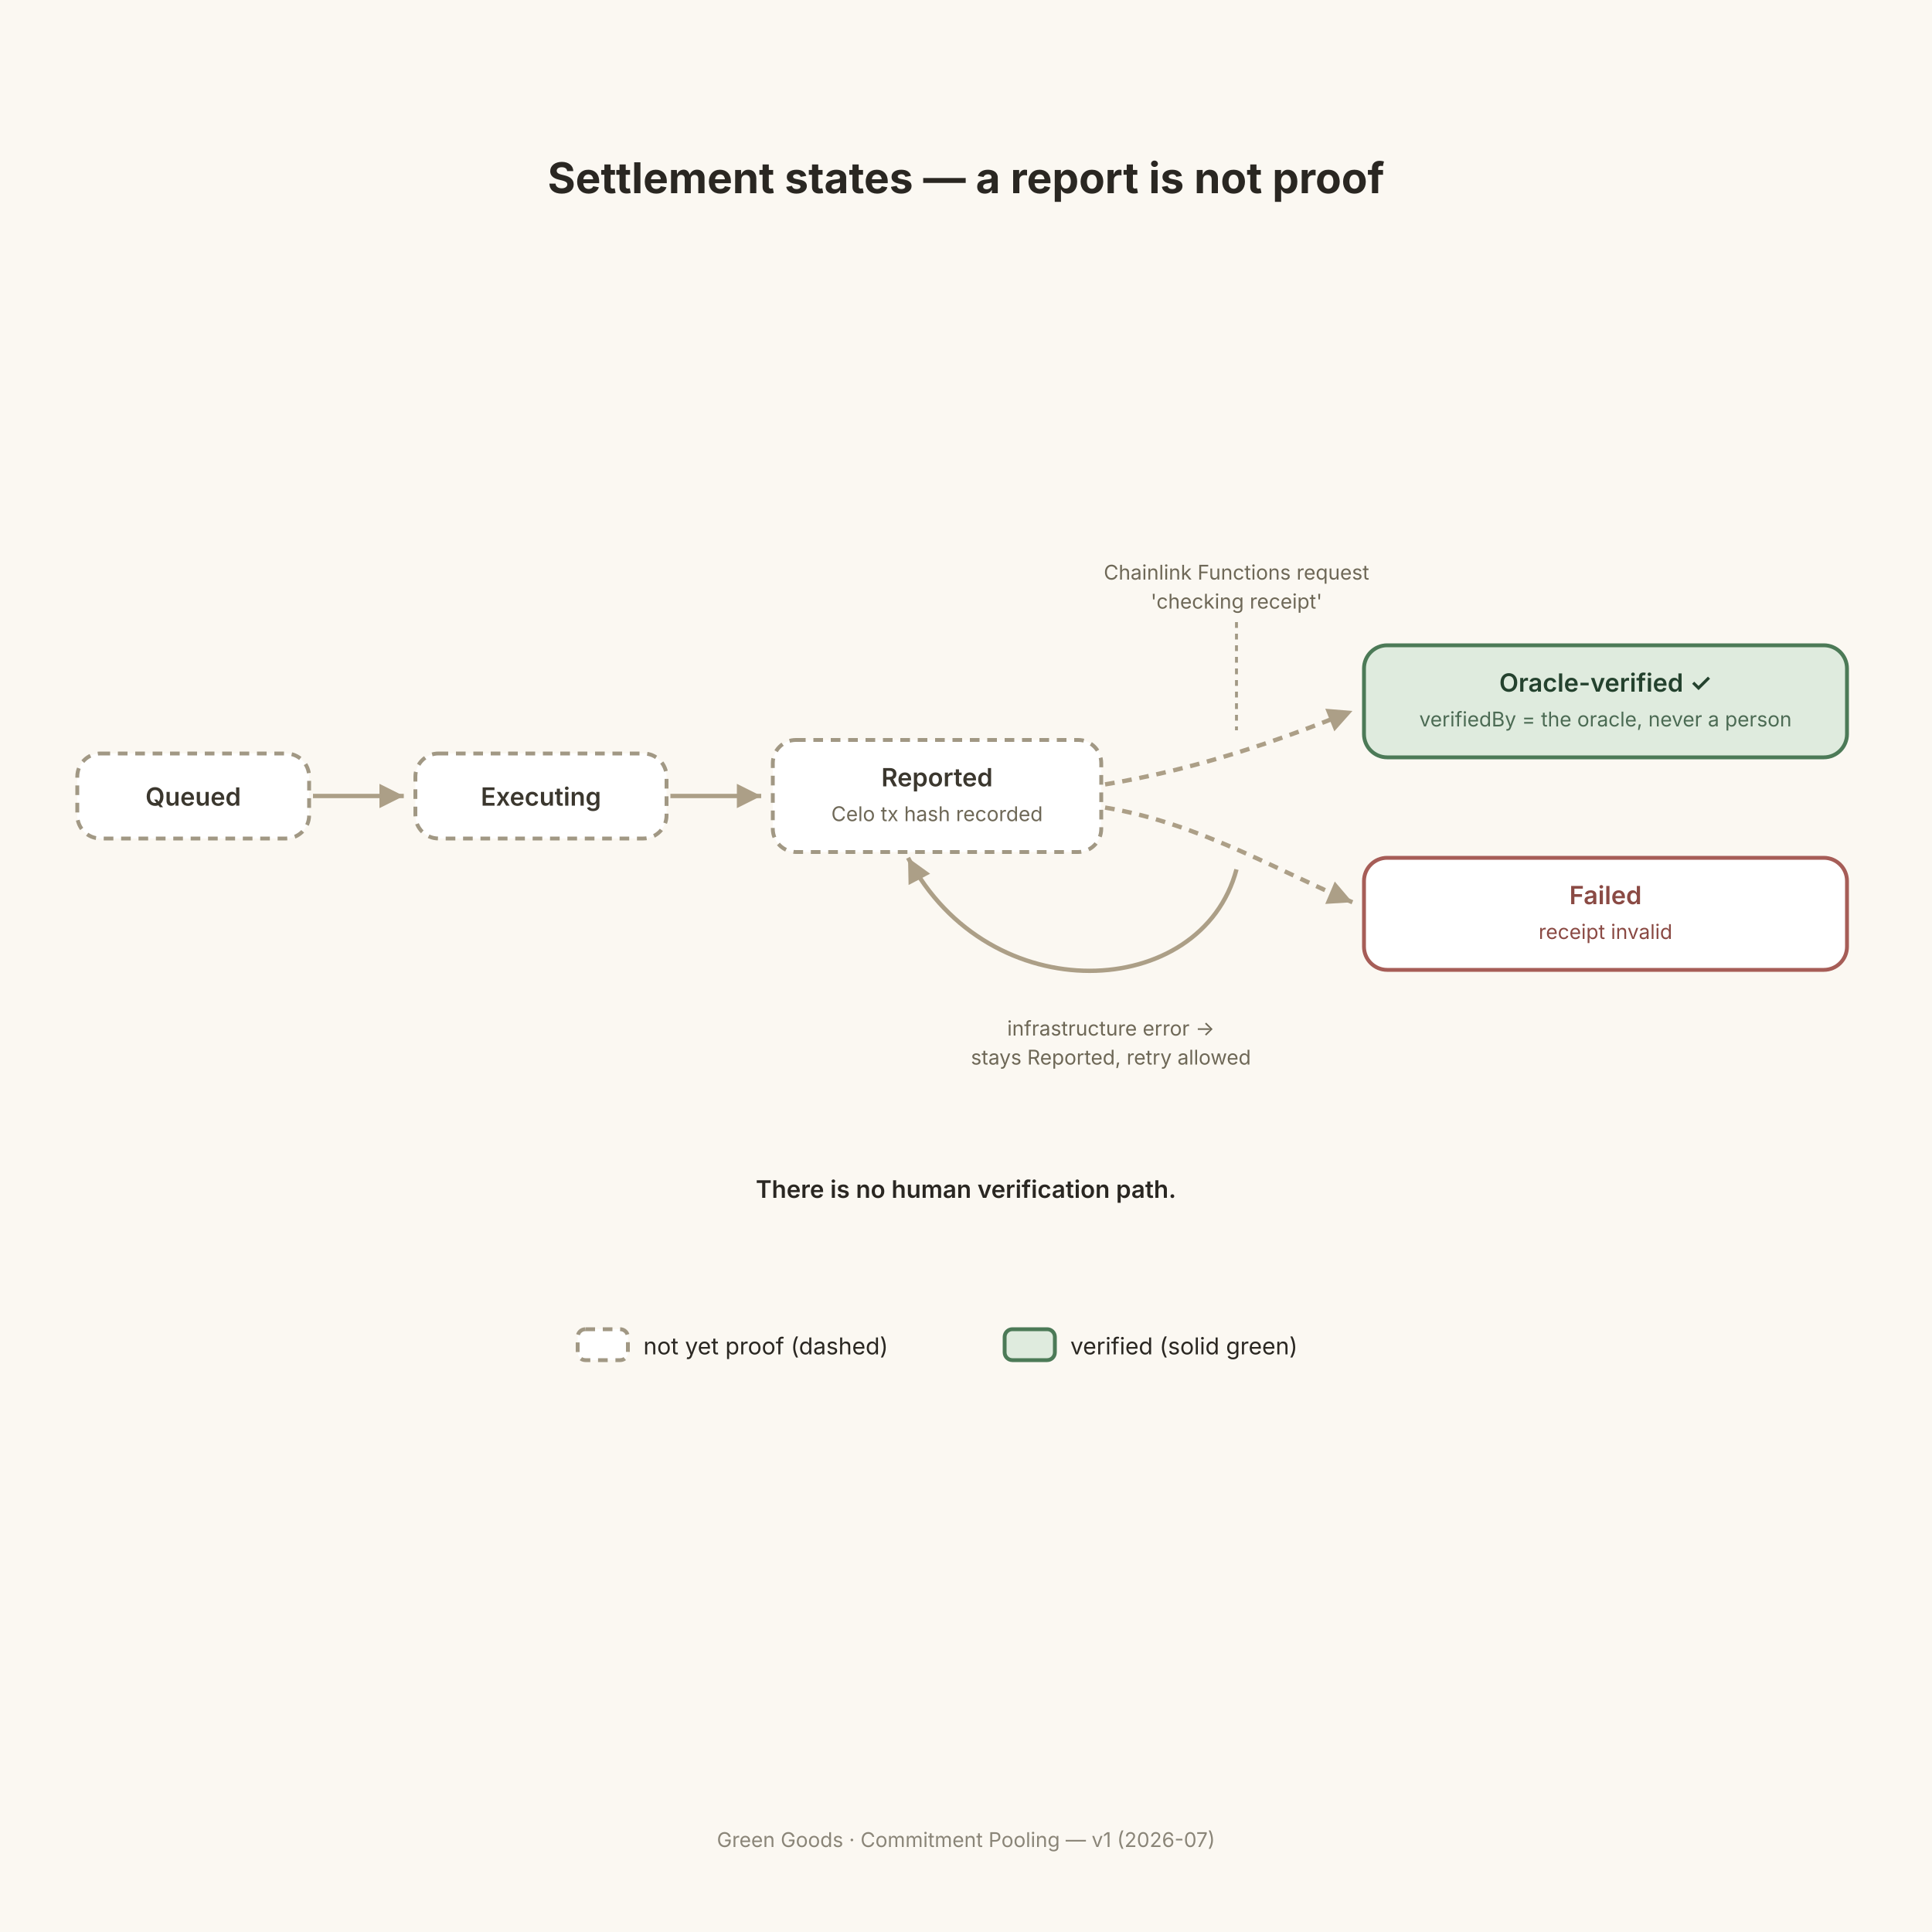
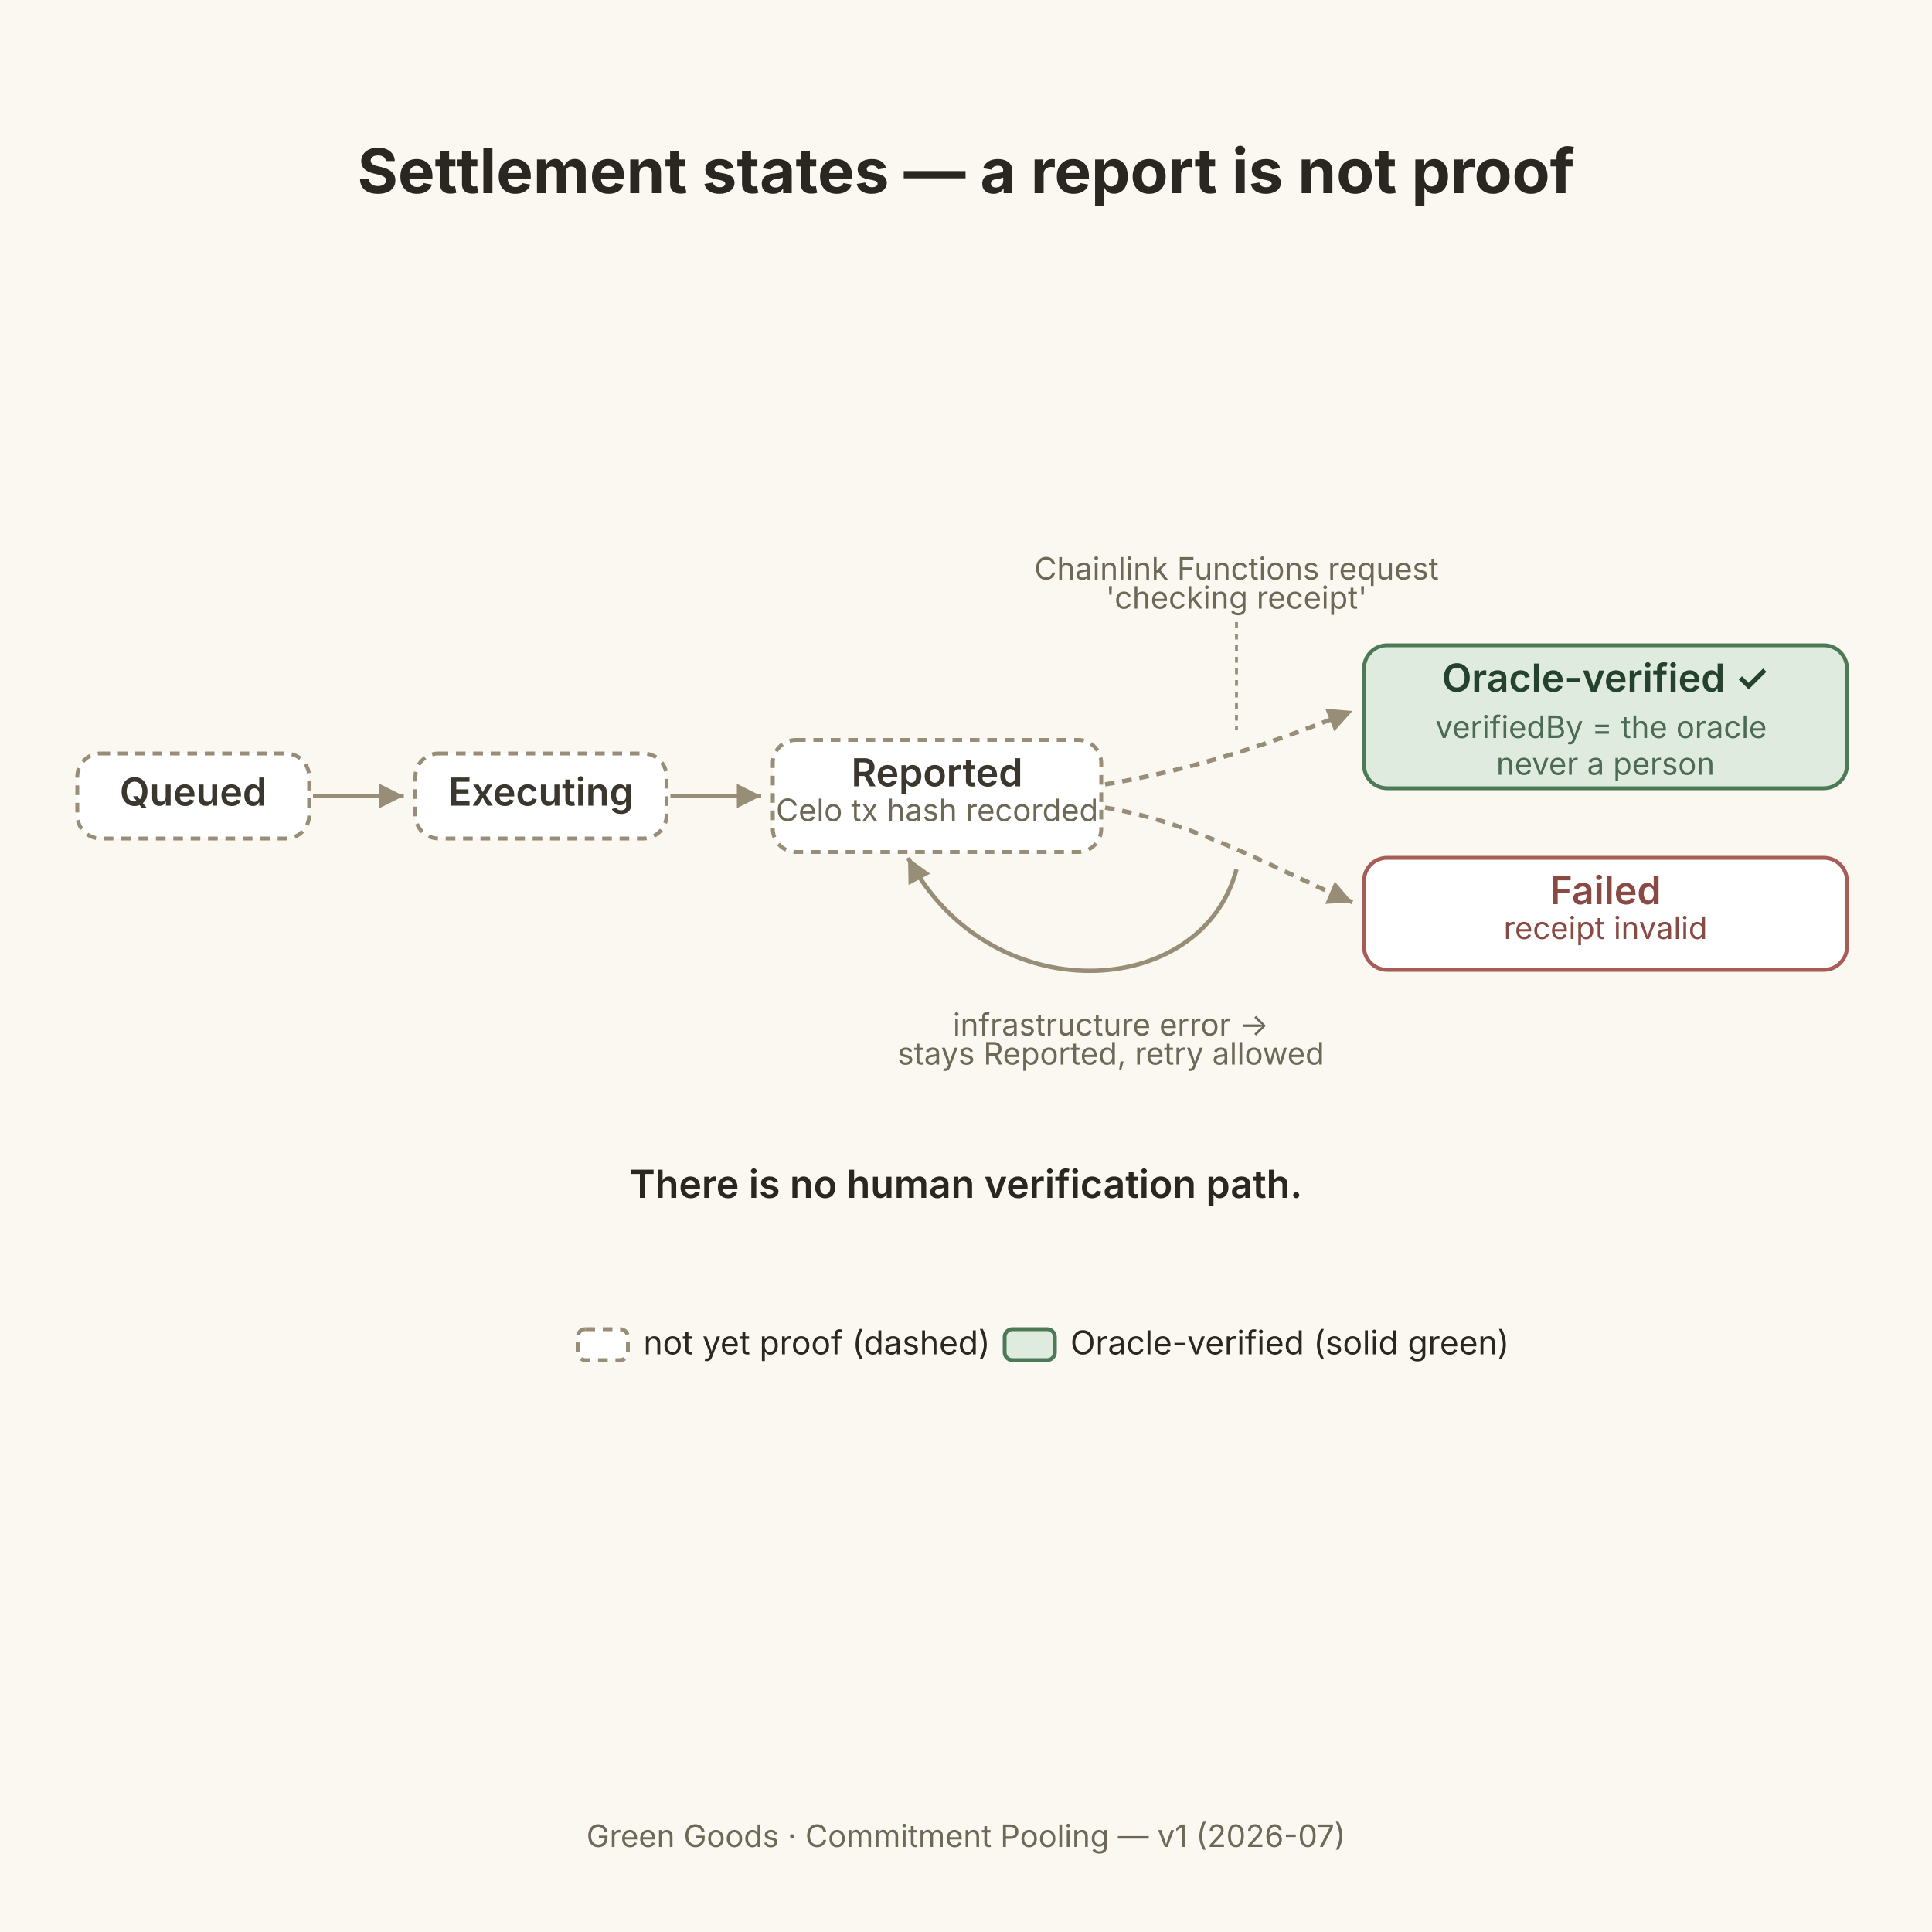
- <svg xmlns="http://www.w3.org/2000/svg" width="2000" height="2000" viewBox="0 0 1000 1000" font-family="Inter, 'Helvetica Neue', Arial, sans-serif">
+ <svg xmlns="http://www.w3.org/2000/svg" width="2000" height="2000" viewBox="0 0 1000 1000" font-family="Inter, 'Helvetica Neue', Arial, sans-serif" role="img" aria-labelledby="settlement-states-title settlement-states-desc">
  <defs>
-     <marker id="arrow" viewBox="0 0 10 10" refX="8" refY="5" markerWidth="7" markerHeight="7" orient="auto-start-reverse">
-       <path d="M 0 1 L 8 5 L 0 9 Z" fill="#AC9F87" />
+     <marker id="settlement-states-arrow" viewBox="0 0 10 10" refX="8" refY="5" markerWidth="7" markerHeight="7" orient="auto-start-reverse">
+       <path d="M 0 1 L 8 5 L 0 9 Z" fill="#988D77" />
    </marker>
  </defs>
  <rect x="0" y="0" width="1000" height="1000" fill="#FBF8F2" />
-   <text x="500" y="100" text-anchor="middle" font-size="22" font-weight="700" fill="#2A2722">Settlement states — a report is not proof</text>
-   <text x="640" y="300" text-anchor="middle" font-size="10.5" fill="#6E6857">Chainlink Functions request</text>
-   <text x="640" y="315" text-anchor="middle" font-size="10.5" fill="#6E6857">'checking receipt'</text>
-   <path d="M 640 322 L 640 378" fill="none" stroke="#A19884" stroke-width="1.5" stroke-dasharray="3 3" />
-   <rect x="40" y="390" width="120" height="44" rx="12" fill="#FFFFFF" stroke="#A19884" stroke-width="2" stroke-dasharray="5 4" />
-   <text x="100" y="417" text-anchor="middle" font-size="13" font-weight="600" fill="#3B372E">Queued</text>
-   <path d="M 162 412 L 209 412" fill="none" stroke="#AC9F87" stroke-width="2.25" marker-end="url(#arrow)" />
-   <rect x="215" y="390" width="130" height="44" rx="12" fill="#FFFFFF" stroke="#A19884" stroke-width="2" stroke-dasharray="5 4" />
-   <text x="280" y="417" text-anchor="middle" font-size="13" font-weight="600" fill="#3B372E">Executing</text>
-   <path d="M 347 412 L 394 412" fill="none" stroke="#AC9F87" stroke-width="2.25" marker-end="url(#arrow)" />
-   <rect x="400" y="383" width="170" height="58" rx="12" fill="#FFFFFF" stroke="#A19884" stroke-width="2" stroke-dasharray="5 4" />
-   <text x="485" y="407" text-anchor="middle" font-size="13" font-weight="600" fill="#3B372E">Reported</text>
-   <text x="485" y="425" text-anchor="middle" font-size="10.5" fill="#6E6857">Celo tx hash recorded</text>
-   <path d="M 572 406 C 620 398 660 384 700 368" fill="none" stroke="#AC9F87" stroke-width="2.25" stroke-dasharray="5 4" marker-end="url(#arrow)" />
-   <path d="M 572 418 C 620 426 660 450 700 467" fill="none" stroke="#AC9F87" stroke-width="2.25" stroke-dasharray="5 4" marker-end="url(#arrow)" />
-   <rect x="706" y="334" width="250" height="58" rx="12" fill="#DFEBDE" stroke="#4C7A57" stroke-width="2" />
-   <text x="831" y="358" text-anchor="middle" font-size="13" font-weight="600" fill="#24422E">Oracle-verified ✓</text>
-   <text x="831" y="376" text-anchor="middle" font-size="10.5" fill="#4C6B54">verifiedBy = the oracle, never a person</text>
+   <text x="500" y="100" text-anchor="middle" font-size="32" font-weight="700" fill="#2A2722">Settlement states — a report is not proof</text>
+   <text x="640" y="300" text-anchor="middle" font-size="16" fill="#6E6857">Chainlink Functions request</text>
+   <text x="640" y="315" text-anchor="middle" font-size="16" fill="#6E6857">'checking receipt'</text>
+   <path d="M 640 322 L 640 378" fill="none" stroke="#988D77" stroke-width="1.5" stroke-dasharray="3 3" />
+   <rect x="40" y="390" width="120" height="44" rx="12" fill="#FFFFFF" stroke="#988D77" stroke-width="2" stroke-dasharray="5 4" />
+   <text x="100" y="417" text-anchor="middle" font-size="20" font-weight="600" fill="#3B372E">Queued</text>
+   <path d="M 162 412 L 209 412" fill="none" stroke="#988D77" stroke-width="2.25" marker-end="url(#settlement-states-arrow)" />
+   <rect x="215" y="390" width="130" height="44" rx="12" fill="#FFFFFF" stroke="#988D77" stroke-width="2" stroke-dasharray="5 4" />
+   <text x="280" y="417" text-anchor="middle" font-size="20" font-weight="600" fill="#3B372E">Executing</text>
+   <path d="M 347 412 L 394 412" fill="none" stroke="#988D77" stroke-width="2.25" marker-end="url(#settlement-states-arrow)" />
+   <rect x="400" y="383" width="170" height="58" rx="12" fill="#FFFFFF" stroke="#988D77" stroke-width="2" stroke-dasharray="5 4" />
+   <text x="485" y="407" text-anchor="middle" font-size="20" font-weight="600" fill="#3B372E">Reported</text>
+   <text x="485" y="425" text-anchor="middle" font-size="16" fill="#6E6857">Celo tx hash recorded</text>
+   <path d="M 572 406 C 620 398 660 384 700 368" fill="none" stroke="#988D77" stroke-width="2.25" stroke-dasharray="5 4" marker-end="url(#settlement-states-arrow)" />
+   <path d="M 572 418 C 620 426 660 450 700 467" fill="none" stroke="#988D77" stroke-width="2.25" stroke-dasharray="5 4" marker-end="url(#settlement-states-arrow)" />
+   <rect x="706" y="334" width="250" height="74" rx="12" fill="#DFEBDE" stroke="#4C7A57" stroke-width="2" />
+   <text x="831" y="358" text-anchor="middle" font-size="20" font-weight="600" fill="#24422E">Oracle-verified ✓</text>
+   <text x="831" y="382" text-anchor="middle" font-size="16" fill="#4C6B54">
+     <tspan x="831">verifiedBy = the oracle</tspan>
+     <tspan x="831" dy="19">never a person</tspan>
+   </text>
  <rect x="706" y="444" width="250" height="58" rx="12" fill="#FFFFFF" stroke="#A65D57" stroke-width="2" />
-   <text x="831" y="468" text-anchor="middle" font-size="13" font-weight="600" fill="#8A4A44">Failed</text>
-   <text x="831" y="486" text-anchor="middle" font-size="10.5" fill="#8A4A44">receipt invalid</text>
-   <path d="M 640 450 C 622 518 512 524 470 444" fill="none" stroke="#AC9F87" stroke-width="2.25" marker-end="url(#arrow)" />
-   <text x="575" y="536" text-anchor="middle" font-size="10.5" fill="#6E6857">infrastructure error →</text>
-   <text x="575" y="551" text-anchor="middle" font-size="10.5" fill="#6E6857">stays Reported, retry allowed</text>
-   <text x="500" y="620" text-anchor="middle" font-size="12.5" font-weight="600" fill="#2A2722">There is no human verification path.</text>
+   <text x="831" y="468" text-anchor="middle" font-size="20" font-weight="600" fill="#8A4A44">Failed</text>
+   <text x="831" y="486" text-anchor="middle" font-size="16" fill="#8A4A44">receipt invalid</text>
+   <path d="M 640 450 C 622 518 512 524 470 444" fill="none" stroke="#988D77" stroke-width="2.25" marker-end="url(#settlement-states-arrow)" />
+   <text x="575" y="536" text-anchor="middle" font-size="16" fill="#6E6857">infrastructure error →</text>
+   <text x="575" y="551" text-anchor="middle" font-size="16" fill="#6E6857">stays Reported, retry allowed</text>
+   <text x="500" y="620" text-anchor="middle" font-size="20" font-weight="600" fill="#2A2722">There is no human verification path.</text>
  <g>
-     <rect x="299" y="688" width="26" height="16" rx="4" fill="#FFFFFF" stroke="#A19884" stroke-width="2" stroke-dasharray="5 4" />
-     <text x="333" y="701" font-size="12" fill="#2A2722">not yet proof (dashed)</text>
+     <rect x="299" y="688" width="26" height="16" rx="4" fill="#FFFFFF" stroke="#988D77" stroke-width="2" stroke-dasharray="5 4" />
+     <text x="333" y="701" font-size="17" fill="#2A2722">not yet proof (dashed)</text>
    <rect x="520" y="688" width="26" height="16" rx="4" fill="#DFEBDE" stroke="#4C7A57" stroke-width="2" />
-     <text x="554" y="701" font-size="12" fill="#2A2722">verified (solid green)</text>
+     <text x="554" y="701" font-size="17" fill="#2A2722">Oracle-verified (solid green)</text>
  </g>
-   <text x="500" y="956" text-anchor="middle" font-size="10.5" fill="#8A8578">Green Goods · Commitment Pooling — v1 (2026-07)</text>
+   <text x="500" y="956" text-anchor="middle" font-size="16" fill="#6E6857">Green Goods · Commitment Pooling — v1 (2026-07)</text>
</svg>
